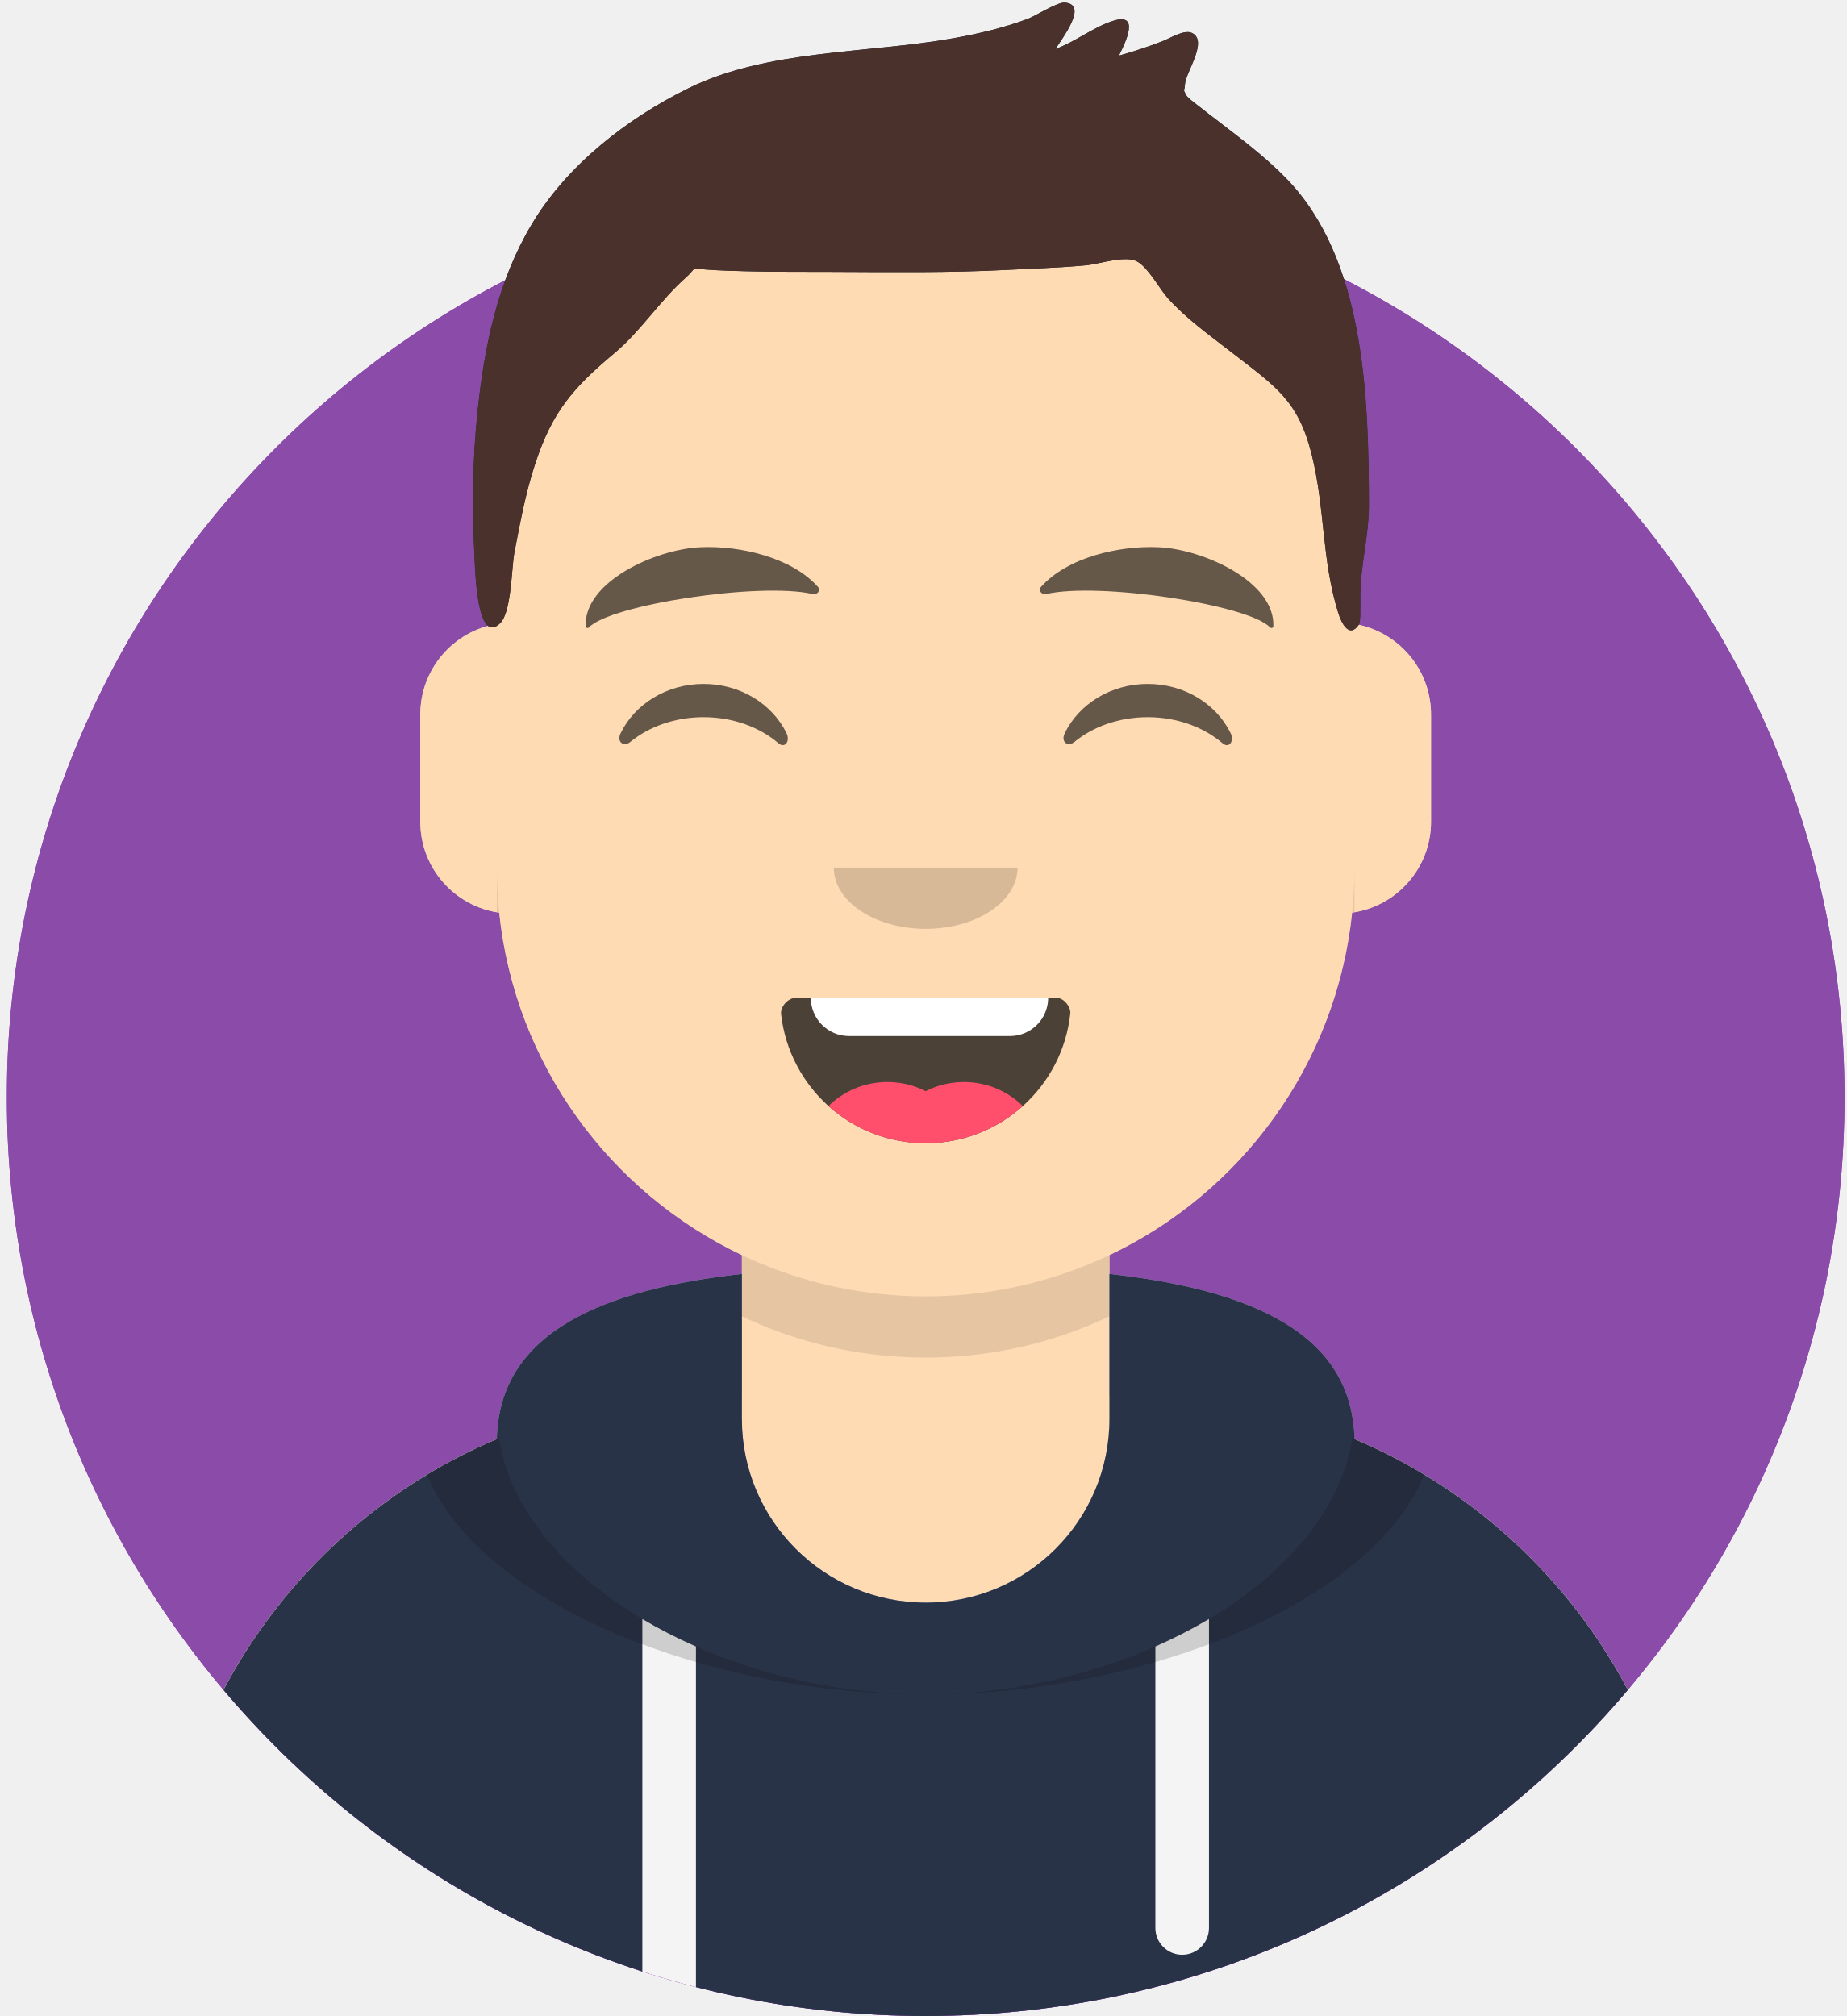
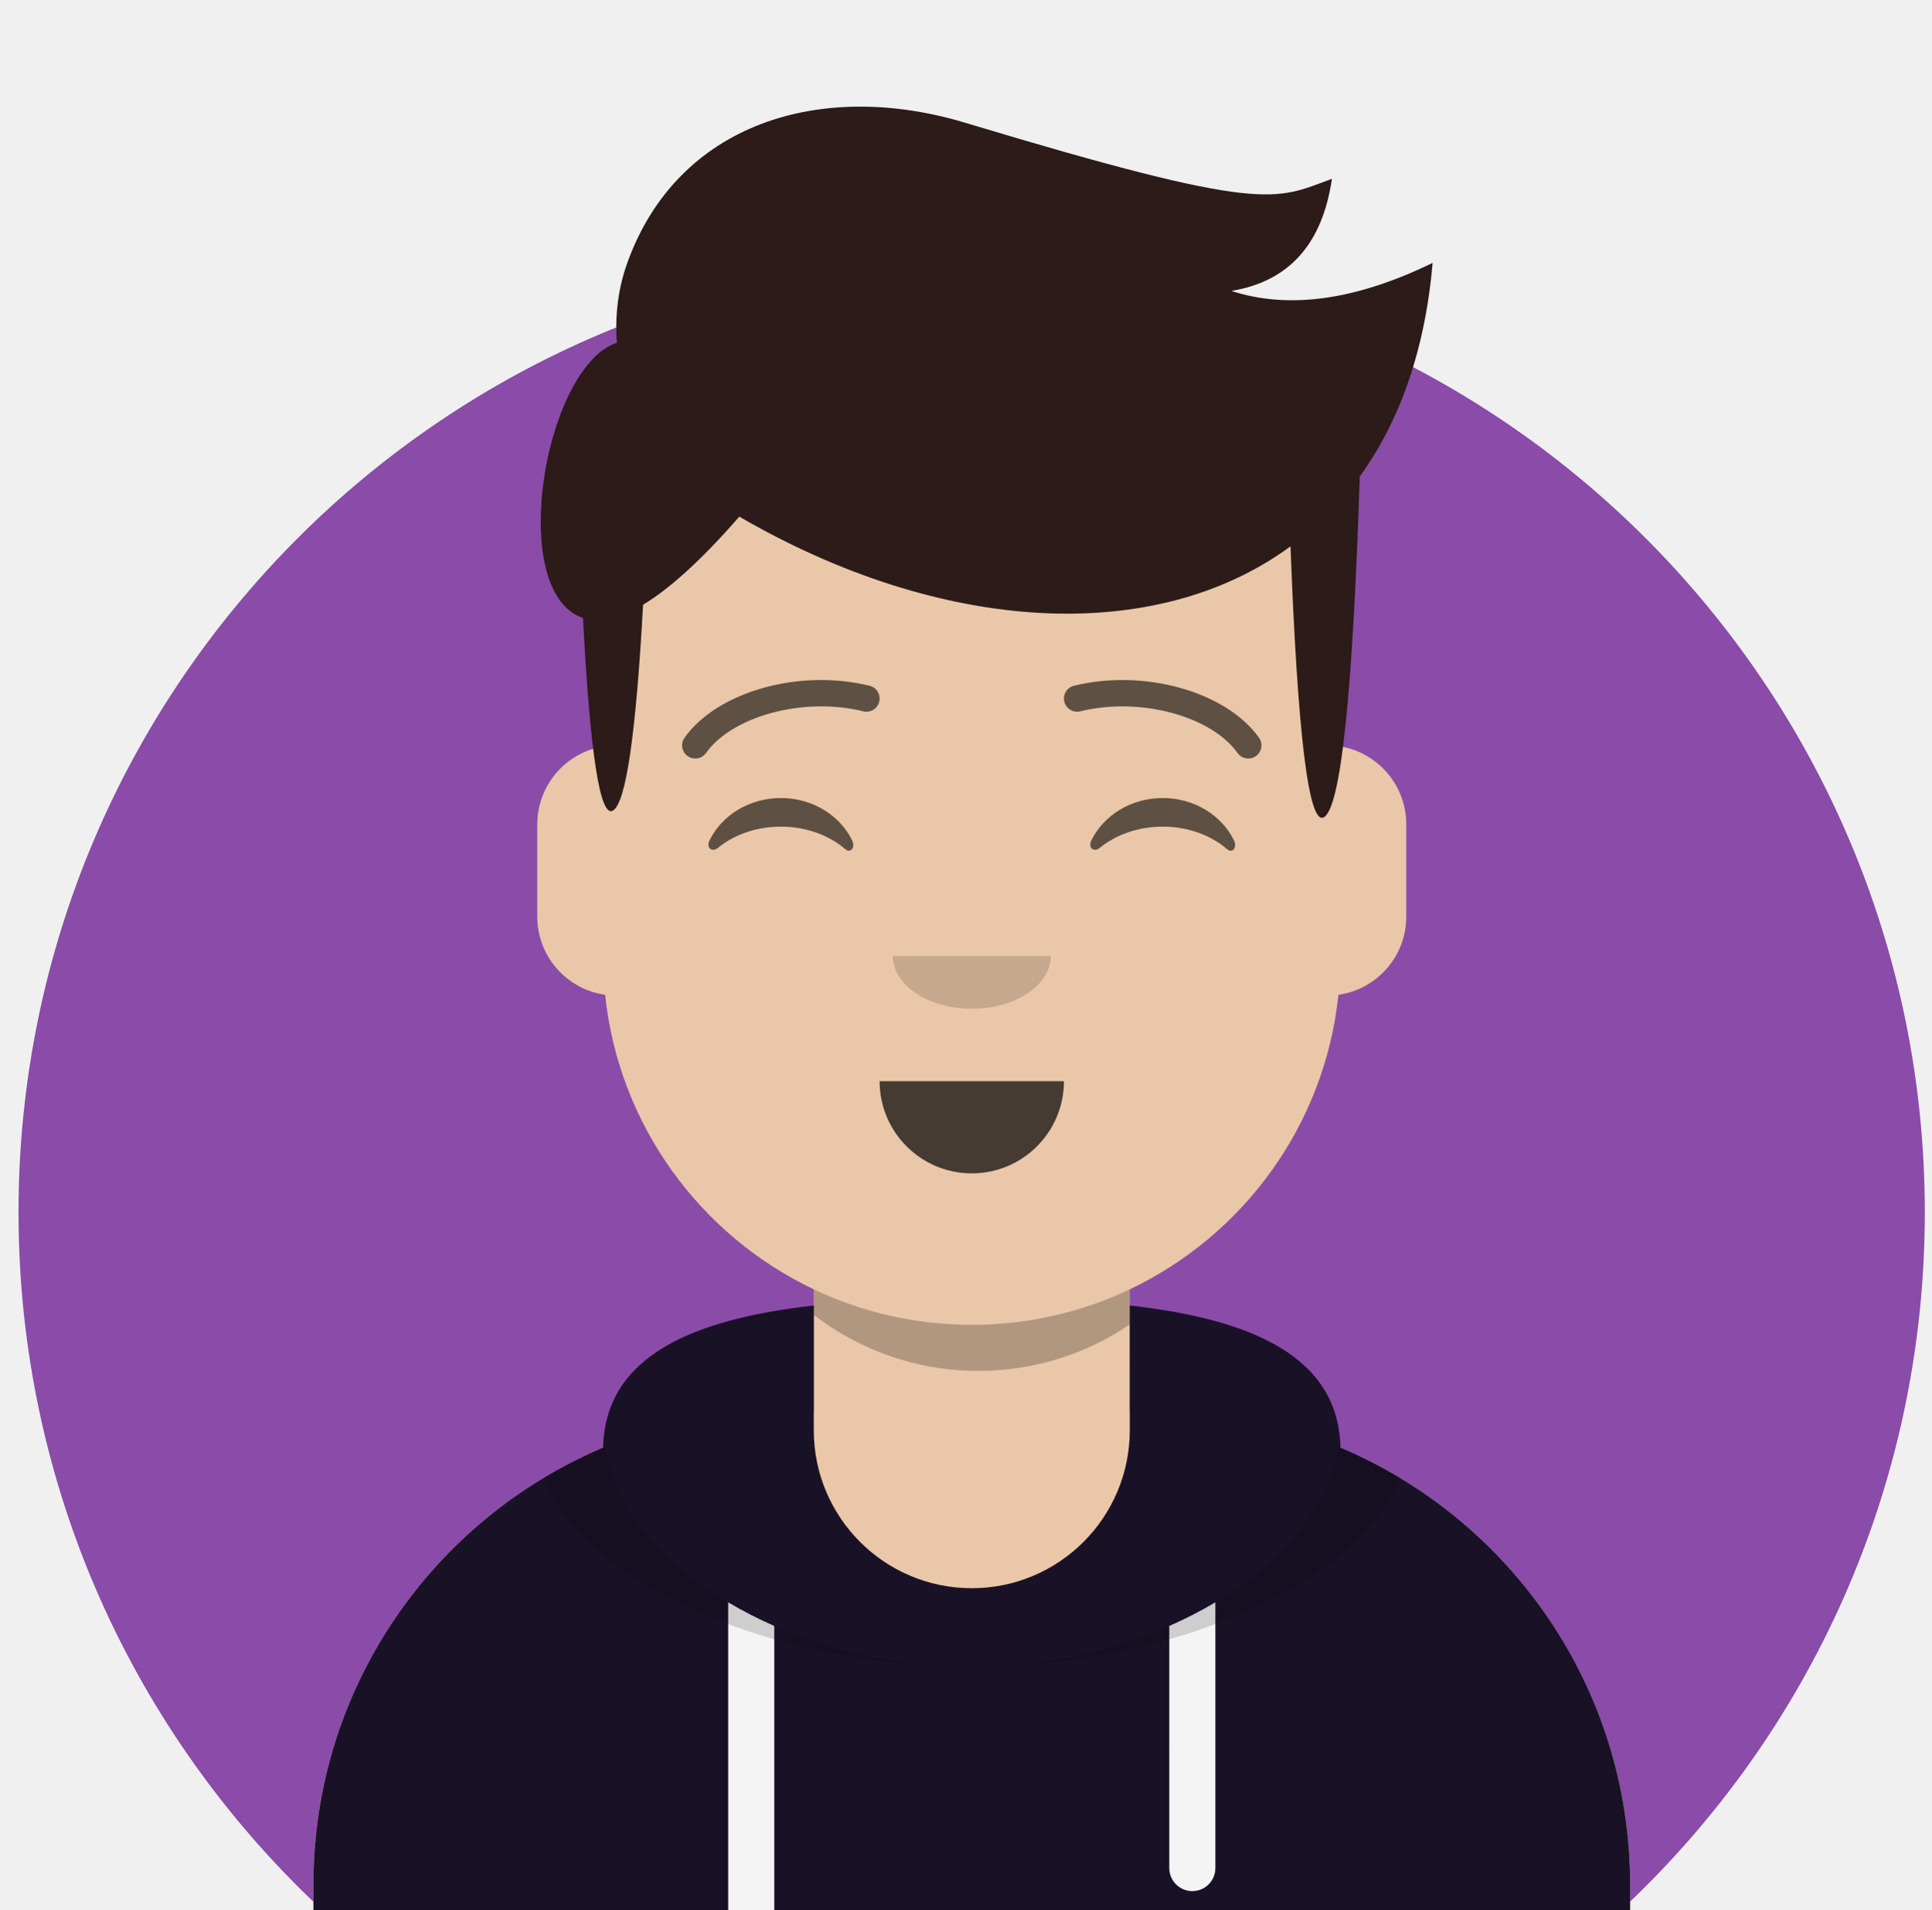
- <svg xmlns="http://www.w3.org/2000/svg" xmlns:xlink="http://www.w3.org/1999/xlink" width="217px" height="237px" viewBox="0 0 217 237" version="1.1">
-   <defs>
-     <circle id="path-1" cx="108" cy="108" r="108" />
-     <path d="M-3.19744231e-14,144 L-3.19744231e-14,-1.42108547e-14 L237.6,-1.42108547e-14 L237.6,144 L226.8,144 C226.8,203.647 178.447,252 118.8,252 C59.153,252 10.8,203.647 10.8,144 L10.8,144 L-3.19744231e-14,144 Z" id="path-3" />
-     <path d="M90,0 C117.835,-5.11323436e-15 140.4,22.565 140.4,50.4 L140.401,55.949 C145.508,56.807 149.4,61.249 149.4,66.6 L149.4,79.2 C149.4,84.647 145.367,89.152 140.125,89.893 C138.265,107.718 127.114,122.78 111.601,130.149 L111.6,146.7 L115.2,146.7 C150.988,146.7 180,175.712 180,211.5 L180,219.6 L0,219.6 L0,211.5 C-4.38277231e-15,175.712 29.012,146.7 64.8,146.7 L68.4,146.7 L68.4,130.15 C52.886,122.78 41.735,107.718 39.875,89.893 C34.633,89.152 30.6,84.647 30.6,79.2 L30.6,66.6 C30.6,61.249 34.492,56.806 39.6,55.949 L39.6,50.4 C39.6,22.565 62.165,5.11323436e-15 90,0 Z" id="path-5" />
-     <path d="M140.401,11.764 C156.691,13.587 169.2,18.597 169.2,31.569 L169.194,31.18 C192.467,41.01 208.8,64.047 208.8,90.9 L208.8,99 L28.8,99 L28.8,90.9 C28.8,64.047 45.133,41.01 68.406,31.18 C68.653,18.496 81.073,13.568 97.2,11.764 L97.2,28.8 C97.2,40.729 106.871,50.4 118.8,50.4 C130.729,50.4 140.4,40.729 140.4,28.8 L140.4,28.8 Z" id="path-7" />
-     <path d="M31.606,13.615 C32.558,22.158 39.803,28.8 48.6,28.8 C57.424,28.8 64.687,22.117 65.603,13.536 C65.676,12.845 64.905,11.7 63.938,11.7 C50.534,11.7 40.264,11.7 33.378,11.7 C32.406,11.7 31.511,12.761 31.606,13.615 Z" id="path-9" />
-     <rect id="path-11" x="0" y="0" width="237.6" height="252" />
-     <path d="M118.135,20.928 C115.651,18.39 112.767,16.236 109.962,14.076 C109.343,13.6 108.715,13.135 108.109,12.641 C107.972,12.528 106.563,11.519 106.394,11.148 C105.988,10.254 106.224,10.95 106.28,9.884 C106.35,8.535 109.1,4.727 107.048,3.854 C106.146,3.47 104.536,4.492 103.67,4.83 C101.977,5.49 100.263,6.054 98.512,6.54 C99.351,4.869 100.95,1.524 97.944,2.419 C95.603,3.116 93.421,4.91 91.068,5.753 C91.847,4.477 94.96,0.523 92.147,0.302 C91.271,0.233 88.724,1.875 87.782,2.226 C84.959,3.275 82.075,3.953 79.111,4.487 C69.033,6.304 57.248,5.786 47.923,10.374 C40.735,13.911 33.636,19.4 29.484,26.389 C25.481,33.125 23.984,40.498 23.146,48.217 C22.532,53.882 22.482,59.738 22.769,65.424 C22.863,67.287 23.073,75.874 25.779,73.273 C27.127,71.978 27.117,66.745 27.457,64.974 C28.133,61.451 28.783,57.911 29.91,54.5 C31.895,48.49 34.238,45.687 39.184,41.547 C42.359,38.89 44.588,35.3 47.625,32.62 C48.99,31.416 47.949,31.542 50.143,31.7 C51.616,31.806 53.097,31.846 54.574,31.885 C57.99,31.974 61.412,31.951 64.829,31.963 C71.711,31.988 78.561,32.085 85.437,31.725 C88.492,31.565 91.556,31.478 94.603,31.195 C96.306,31.038 99.326,29.947 100.728,30.78 C102.01,31.543 103.342,34.034 104.263,35.054 C106.438,37.464 109.032,39.305 111.576,41.282 C116.881,45.403 119.559,46.98 121.17,53.421 C122.775,59.838 122.325,65.791 124.312,72.106 C124.662,73.217 125.586,75.13 126.726,73.415 C126.937,73.096 126.883,71.345 126.883,70.337 C126.883,66.27 127.913,63.218 127.9,59.123 C127.849,46.674 127.447,30.442 118.135,20.928 Z" id="path-13" />
-   </defs>
-   <g id="Website" stroke="none" stroke-width="1" fill="none" fill-rule="evenodd">
-     <g id="mf-avatar" transform="translate(-10, -15)">
-       <g id="Circle" transform="translate(10.8, 36)">
-         <mask id="mask-2" fill="white">
-           <use xlink:href="#path-1" />
+ <svg xmlns="http://www.w3.org/2000/svg" viewBox="42.463 -67.374 293.348 289.95" width="293.348" height="289.95">
+   <path d="M 334.838 116.731 C 334.838 158.319 317.303 195.811 289.224 222.218 C 288.758 221.657 288.282 221.119 287.799 220.603 C 285.589 218.241 283.001 216.034 280.28 214.888 C 277.67 213.789 277.384 213.98 271.858 213.685 C 256.571 212.87 186.722 213.242 163.578 213.685 C 150.28 213.94 144.822 213.668 136.508 214.888 C 128.895 216.006 119.629 219.938 115.453 220.302 C 113.279 220.492 113.165 219.823 111.242 219.701 C 108.271 219.513 102.563 218.867 98.61 219.701 C 96.055 220.239 93.343 221.087 91 222.321 C 62.856 195.908 45.276 158.373 45.276 116.731 C 45.276 36.771 110.097 -28.05 190.057 -28.05 C 270.017 -28.05 334.838 36.771 334.838 116.731 Z" style="fill: rgb(138, 76, 168); fill-rule: nonzero;" />
+   <g id="g-1" stroke="none" stroke-width="1" fill="none" fill-rule="evenodd" transform="matrix(1, 0, 0, 1, 50.07361, -52.17977)">
+     <path d="M140,36 C170.928,36 196,61.072 196,92 L196.001,98.166 C201.676,99.119 206,104.054 206,110 L206,124 C206,130.052 201.519,135.058 195.694,135.881 C193.628,155.686 181.238,172.422 164.001,180.61 L164,199 L168,199 C207.765,199 240,231.235 240,271 L240,280 L40,280 L40,271 C40,231.235 72.235,199 112,199 L116,199 L116,180.611 C98.763,172.422 86.372,155.687 84.305,135.881 C78.481,135.058 74,130.052 74,124 L74,110 C74,104.054 78.325,99.118 84,98.166 L84,92 C84,61.072 109.072,36 140,36 Z" id="path-3" fill="#eac7a8" />
+     <path d="M115.998,180.61 C123.273,184.066 131.411,186 140,186 C148.589,186 156.726,184.066 164,180.611 L164,185.946 C157.442,190.398 149.525,193 141,193 C131.589,193 122.919,189.829 115.999,184.498 Z" id="path-4" fill-opacity=".24" fill="#000" />
+     <g id="g-2" transform="translate(112, 122) scale(1 1)" fill="#000">
+       <g id="g-3" stroke="none" stroke-width="1" fill="none" fill-rule="evenodd">
+         <path d="M16,8 C16,12.418 21.373,16 28,16 L28,16 C34.627,16 40,12.418 40,8" id="g-2" fill-opacity=".16" fill="#000" />
+       </g>
+     </g>
+     <g id="g-4" transform="translate(8, 170) scale(1 1)">
+       <defs>
+         <path d="M156.001,13.071 C174.101,15.097 188,20.664 188,35.077 L187.995,34.645 C213.853,45.567 232,71.164 232,100.999 L232,110 L32,110 L32,100.999 C32,71.164 50.147,45.567 76.006,34.644 C76.281,20.551 90.082,15.076 108,13.071 L108,32 C108,45.255 118.745,56 132,56 C145.255,56 156,45.255 156,32 L156,32 Z" id="path-5" />
+       </defs>
+       <g id="g-5" stroke="none" stroke-width="1" fill="none" fill-rule="evenodd">
+         <mask id="mask-1" fill="#fff">
+           <path d="M156.001,13.071 C174.101,15.097 188,20.664 188,35.077 L187.995,34.645 C213.853,45.567 232,71.164 232,100.999 L232,110 L32,110 L32,100.999 C32,71.164 50.147,45.567 76.006,34.644 C76.281,20.551 90.082,15.076 108,13.071 L108,32 C108,45.255 118.745,56 132,56 C145.255,56 156,45.255 156,32 L156,32 Z" transform="matrix(1, 0, 0, 1, 0, 0)" />
        </mask>
-         <use id="Circle-Background" fill="#972dc2" xlink:href="#path-1" />
-         <g id="🖍-Circle-Color" mask="url(#mask-2)" fill="#8a4ca8">
-           <rect id="🖍Color" x="0" y="0" width="216.445" height="216" />
-         </g>
+         <path d="M156.001,13.071 C174.101,15.097 188,20.664 188,35.077 L187.995,34.645 C213.853,45.567 232,71.164 232,100.999 L232,110 L32,110 L32,100.999 C32,71.164 50.147,45.567 76.006,34.644 C76.281,20.551 90.082,15.076 108,13.071 L108,32 C108,45.255 118.745,56 132,56 C145.255,56 156,45.255 156,32 L156,32 Z" id="path-6" transform="matrix(1, 0, 0, 1, 0, 0)" fill="#191227" />
+         <path d="M102,61.739 L102,110 L95,110 L94.999,58.15 C97.203,59.46 99.546,60.661 102,61.739 Z M169.001,58.149 L169,98.5 C169,100.433 167.433,102 165.5,102 C163.567,102 162,100.433 162,98.5 L162.001,61.738 C164.455,60.66 166.798,59.459 169.001,58.149 Z" id="path-7" fill="#F4F4F4" mask="url(#mask-1)" />
+         <path d="M173.041,12.725 C188.091,15.571 198.5,21.243 198.5,32.308 C198.5,52.02 165.462,68 132,68 C98.538,68 65.5,52.02 65.5,32.308 C65.5,21.243 75.909,15.571 90.959,12.725 C81.875,16.075 76,21.706 76,31.077 C76,51.469 103.821,68 132,68 C160.179,68 188,51.469 188,31.077 C188,21.9 182.366,16.31 173.601,12.936 Z" id="path-8" fill-opacity=".16" fill="#000" mask="url(#mask-1)" />
      </g>
-       <mask id="mask-4" fill="white">
-         <use xlink:href="#path-3" />
-       </mask>
-       <g id="Mask" />
-       <g id="Avataaar" mask="url(#mask-4)">
-         <g id="Body" transform="translate(28.8, 32.4)">
-           <mask id="mask-6" fill="white">
-             <use xlink:href="#path-5" />
-           </mask>
-           <use fill="#D0C6AC" xlink:href="#path-5" />
-           <g id="Skin/👶🏻-05-Pale" mask="url(#mask-6)" fill="#FFDBB4">
-             <g transform="translate(-28.8, 0)" id="Color">
-               <rect x="0" y="0" width="238.384" height="220.355" />
-             </g>
-           </g>
-           <path d="M39.6,84.6 C39.6,112.435 62.165,135 90,135 C117.835,135 140.4,112.435 140.4,84.6 L140.4,84.6 L140.4,91.8 C140.4,119.635 117.835,142.2 90,142.2 C62.165,142.2 39.6,119.635 39.6,91.8 Z" id="Neck-Shadow" fill-opacity="0.1" fill="#000000" mask="url(#mask-6)" />
-         </g>
-         <g id="Clothing/Hoodie" transform="translate(0, 153)">
-           <mask id="mask-8" fill="white">
-             <use xlink:href="#path-7" />
-           </mask>
-           <use id="Hoodie" fill="#B7C1DB" fill-rule="evenodd" xlink:href="#path-7" />
-           <g id="Color/Palette/Slate" mask="url(#mask-8)" fill="#293347" fill-rule="evenodd">
-             <rect id="🖍Color" x="0" y="0" width="238.491" height="99" />
-           </g>
-           <path d="M91.8,55.565 L91.8,99 L85.5,99 L85.499,52.335 C87.483,53.514 89.592,54.594 91.8,55.565 Z M152.101,52.334 L152.1,88.65 C152.1,90.39 150.69,91.8 148.95,91.8 C147.21,91.8 145.8,90.39 145.8,88.65 L145.801,55.565 C148.009,54.594 150.118,53.513 152.101,52.334 Z" id="Straps" fill="#F4F4F4" fill-rule="evenodd" mask="url(#mask-8)" />
-           <path d="M155.733,11.451 C169.28,14.013 178.65,19.118 178.65,29.077 C178.65,46.818 148.916,61.2 118.8,61.2 C88.684,61.2 58.95,46.818 58.95,29.077 C58.95,19.118 68.32,14.013 81.867,11.451 C73.689,14.466 68.4,19.534 68.4,27.969 C68.4,46.322 93.439,61.2 118.8,61.2 C144.161,61.2 169.2,46.322 169.2,27.969 C169.2,19.71 164.13,14.679 156.241,11.642 Z" id="Shadow" fill-opacity="0.16" fill="#000000" fill-rule="evenodd" mask="url(#mask-8)" />
-         </g>
-         <g id="Face" transform="translate(68.4, 73.8)">
-           <g id="Mouth/Smile" transform="translate(1.8, 46.8)">
-             <mask id="mask-10" fill="white">
-               <use xlink:href="#path-9" />
-             </mask>
-             <use id="Mouth" fill-opacity="0.7" fill="#000000" fill-rule="evenodd" xlink:href="#path-9" />
-             <path d="M39.6,1.8 L58.5,1.8 C60.985,1.8 63,3.815 63,6.3 L63,11.7 C63,14.185 60.985,16.2 58.5,16.2 L39.6,16.2 C37.115,16.2 35.1,14.185 35.1,11.7 L35.1,6.3 C35.1,3.815 37.115,1.8 39.6,1.8 Z" id="Teeth" fill="#FFFFFF" fill-rule="evenodd" mask="url(#mask-10)" />
-             <g id="Tongue" stroke-width="1" fill-rule="evenodd" mask="url(#mask-10)" fill="#FF4F6D">
-               <g transform="translate(34.2, 21.6)">
-                 <circle cx="9.9" cy="9.9" r="9.9" />
-                 <circle cx="18.9" cy="9.9" r="9.9" />
-               </g>
-             </g>
-           </g>
-           <g id="Nose/Default" transform="translate(25.2, 36)" fill="#000000" fill-opacity="0.16">
-             <path d="M14.4,7.2 C14.4,11.176 19.235,14.4 25.2,14.4 L25.2,14.4 C31.165,14.4 36,11.176 36,7.2" id="Nose" />
-           </g>
-           <g id="Eyes/Happy-😁" transform="translate(0, 7.2)" fill="#000000" fill-opacity="0.6">
-             <path d="M14.544,20.203 C16.206,16.784 19.948,14.4 24.298,14.4 C28.632,14.4 32.363,16.767 34.034,20.166 C34.53,21.176 33.824,22.003 33.112,21.39 C30.906,19.494 27.773,18.309 24.298,18.309 C20.931,18.309 17.886,19.421 15.694,21.214 C14.892,21.87 14.058,21.203 14.544,20.203 Z" id="Squint" />
-             <path d="M66.744,20.203 C68.406,16.784 72.148,14.4 76.498,14.4 C80.832,14.4 84.563,16.767 86.234,20.166 C86.73,21.176 86.024,22.003 85.312,21.39 C83.106,19.494 79.973,18.309 76.498,18.309 C73.131,18.309 70.086,19.421 67.894,21.214 C67.092,21.87 66.258,21.203 66.744,20.203 Z" id="Squint" />
-           </g>
-           <g id="Eyebrow/Natural/Default-Natural" fill="#000000" fill-opacity="0.6">
-             <path d="M23.435,5.589 C18.25,6.285 10.164,10.805 10.84,16.036 C10.862,16.207 11.121,16.261 11.233,16.118 C13.471,13.248 30.774,9.033 37.075,9.913 C37.652,9.994 38.032,9.399 37.639,9.027 C34.269,5.845 28.08,4.961 23.435,5.589" id="Eyebrow" transform="translate(24.3, 10.8) rotate(5) translate(-24.3, -10.8) " />
-             <path d="M76.535,5.589 C71.35,6.285 63.264,10.805 63.94,16.036 C63.962,16.207 64.221,16.261 64.333,16.118 C66.571,13.248 83.874,9.033 90.175,9.913 C90.752,9.994 91.132,9.399 90.739,9.027 C87.369,5.845 81.18,4.961 76.535,5.589" id="Eyebrow" transform="translate(77.4, 10.8) scale(-1, 1) rotate(5) translate(-77.4, -10.8) " />
-           </g>
-         </g>
-         <g id="Top">
-           <mask id="mask-12" fill="white">
-             <use xlink:href="#path-11" />
-           </mask>
-           <g id="Mask" />
-           <g mask="url(#mask-12)">
-             <g transform="translate(43, 15)">
-               <mask id="mask-14" fill="white">
-                 <use xlink:href="#path-13" />
-               </mask>
-               <use id="Short-Hair" stroke="none" fill="#1F3140" fill-rule="evenodd" xlink:href="#path-13" />
-               <g id="Color/Hair/Brown-Dark" stroke="none" fill="none" mask="url(#mask-14)" fill-rule="evenodd">
-                 <g transform="translate(-43.1, -15)" fill="#4A312C" id="Color">
-                   <rect x="0" y="0" width="239.107" height="252.406" />
-                 </g>
-               </g>
-             </g>
-           </g>
+     </g>
+     <g id="g-6" transform="translate(86, 134) scale(1 1)" fill="#000">
+       <g id="g-7" stroke="none" stroke-width="1" fill="none" fill-rule="evenodd">
+         <path d="M40,15 C40,22.732 46.268,29 54,29 L54,29 C61.732,29 68,22.732 68,15" id="g-6" fill-opacity=".7" fill="#000" />
+       </g>
+     </g>
+     <g id="g-8" transform="translate(84, 90) scale(1 1)" fill="#000">
+       <g id="g-9" stroke="none" stroke-width="1" fill="none" fill-rule="evenodd">
+         <path d="M16.16,22.447 C18.007,18.649 22.164,16 26.998,16 C31.814,16 35.959,18.63 37.815,22.407 C38.367,23.529 37.582,24.447 36.791,23.767 C34.34,21.66 30.859,20.344 26.998,20.344 C23.257,20.344 19.874,21.579 17.438,23.572 C16.547,24.3 15.62,23.558 16.16,22.447 Z" id="path-9" fill-opacity=".6" fill="#000" />
+         <path d="M74.16,22.447 C76.007,18.649 80.164,16 84.998,16 C89.814,16 93.959,18.63 95.815,22.407 C96.367,23.529 95.582,24.447 94.791,23.767 C92.34,21.66 88.859,20.344 84.998,20.344 C81.257,20.344 77.874,21.579 75.438,23.572 C74.547,24.3 73.62,23.558 74.16,22.447 Z" id="path-9" fill-opacity=".6" fill="#000" />
+       </g>
+     </g>
+     <g id="g-10" transform="translate(84, 82) scale(1 1)" fill="#000">
+       <g id="g-11" stroke="none" stroke-width="1" fill="none" fill-rule="evenodd">
+         <g id="g-12" transform="translate(12, 6)" fill="#000" fill-opacity=".6" fill-rule="nonzero">
+           <path d="M3.63,11.159 C7.545,5.65 18.278,2.561 27.523,4.831 C28.596,5.095 29.679,4.439 29.942,3.366 C30.206,2.293 29.55,1.21 28.477,0.947 C17.74,-1.69 5.312,1.887 0.37,8.841 C-0.27,9.742 -0.059,10.99 0.841,11.63 C1.742,12.27 2.99,12.059 3.63,11.159 Z" id="path-10" />
+           <path d="M61.63,11.159 C65.545,5.65 76.278,2.561 85.523,4.831 C86.596,5.095 87.679,4.439 87.942,3.366 C88.206,2.293 87.55,1.21 86.477,0.947 C75.74,-1.69 63.312,1.887 58.37,8.841 C57.73,9.742 57.941,10.99 58.841,11.63 C59.742,12.27 60.99,12.059 61.63,11.159 Z" id="path-10" transform="translate(73.00015, 6.039198) scale(-1, 1) translate(-73.00015, -6.039198)" />
        </g>
      </g>
    </g>
+     <g id="g-13" transform="translate(57, 72) scale(1 1)" fill="#000">
+       <g id="g-14" stroke="none" stroke-width="1" fill="none" fill-rule="evenodd" fill-opacity="0" />
+     </g>
+     <g id="g-15" transform="translate(7, 0) scale(1 1)">
+       <g id="Hairstyle/Quiff" stroke="none" stroke-width="1" fill="none" fill-rule="evenodd">
+         <path d="M132.007,3.449 C177.879,17.281 178.971,15.153 187.709,11.961 C186.253,21.891 181.156,27.565 172.418,28.984 C181.156,31.821 191.35,30.403 203,24.728 C201.856,38.098 197.922,48.888 191.933,57.168 C190.874,90.131 189.063,107.377 186.5,108.906 C184.198,110.279 182.504,96.569 181.416,67.776 C160.701,82.971 128.319,81.033 97.691,63.265 C92.076,69.695 87.202,74.155 83.07,76.644 C81.99,96.312 80.466,106.733 78.5,107.906 C76.542,109.075 75.023,99.323 73.943,78.653 L74.167,78.724 C63.308,75.51 67.011,46.543 76.304,38.484 C77.12,37.776 78.047,37.231 79.084,36.847 C78.78,32.56 79.31,28.521 80.673,24.728 C88.318,3.449 110.141,-3.143 132.007,3.449 Z" id="Combined-Shape" fill="#2c1b18" />
+       </g>
+     </g>
+     <g id="g-16" transform="translate(70, 85) scale(1 1)">
+       <g id="g-17" stroke="none" stroke-width="1" fill="none" fill-rule="evenodd" fill-opacity="0" />
+     </g>
  </g>
</svg>
